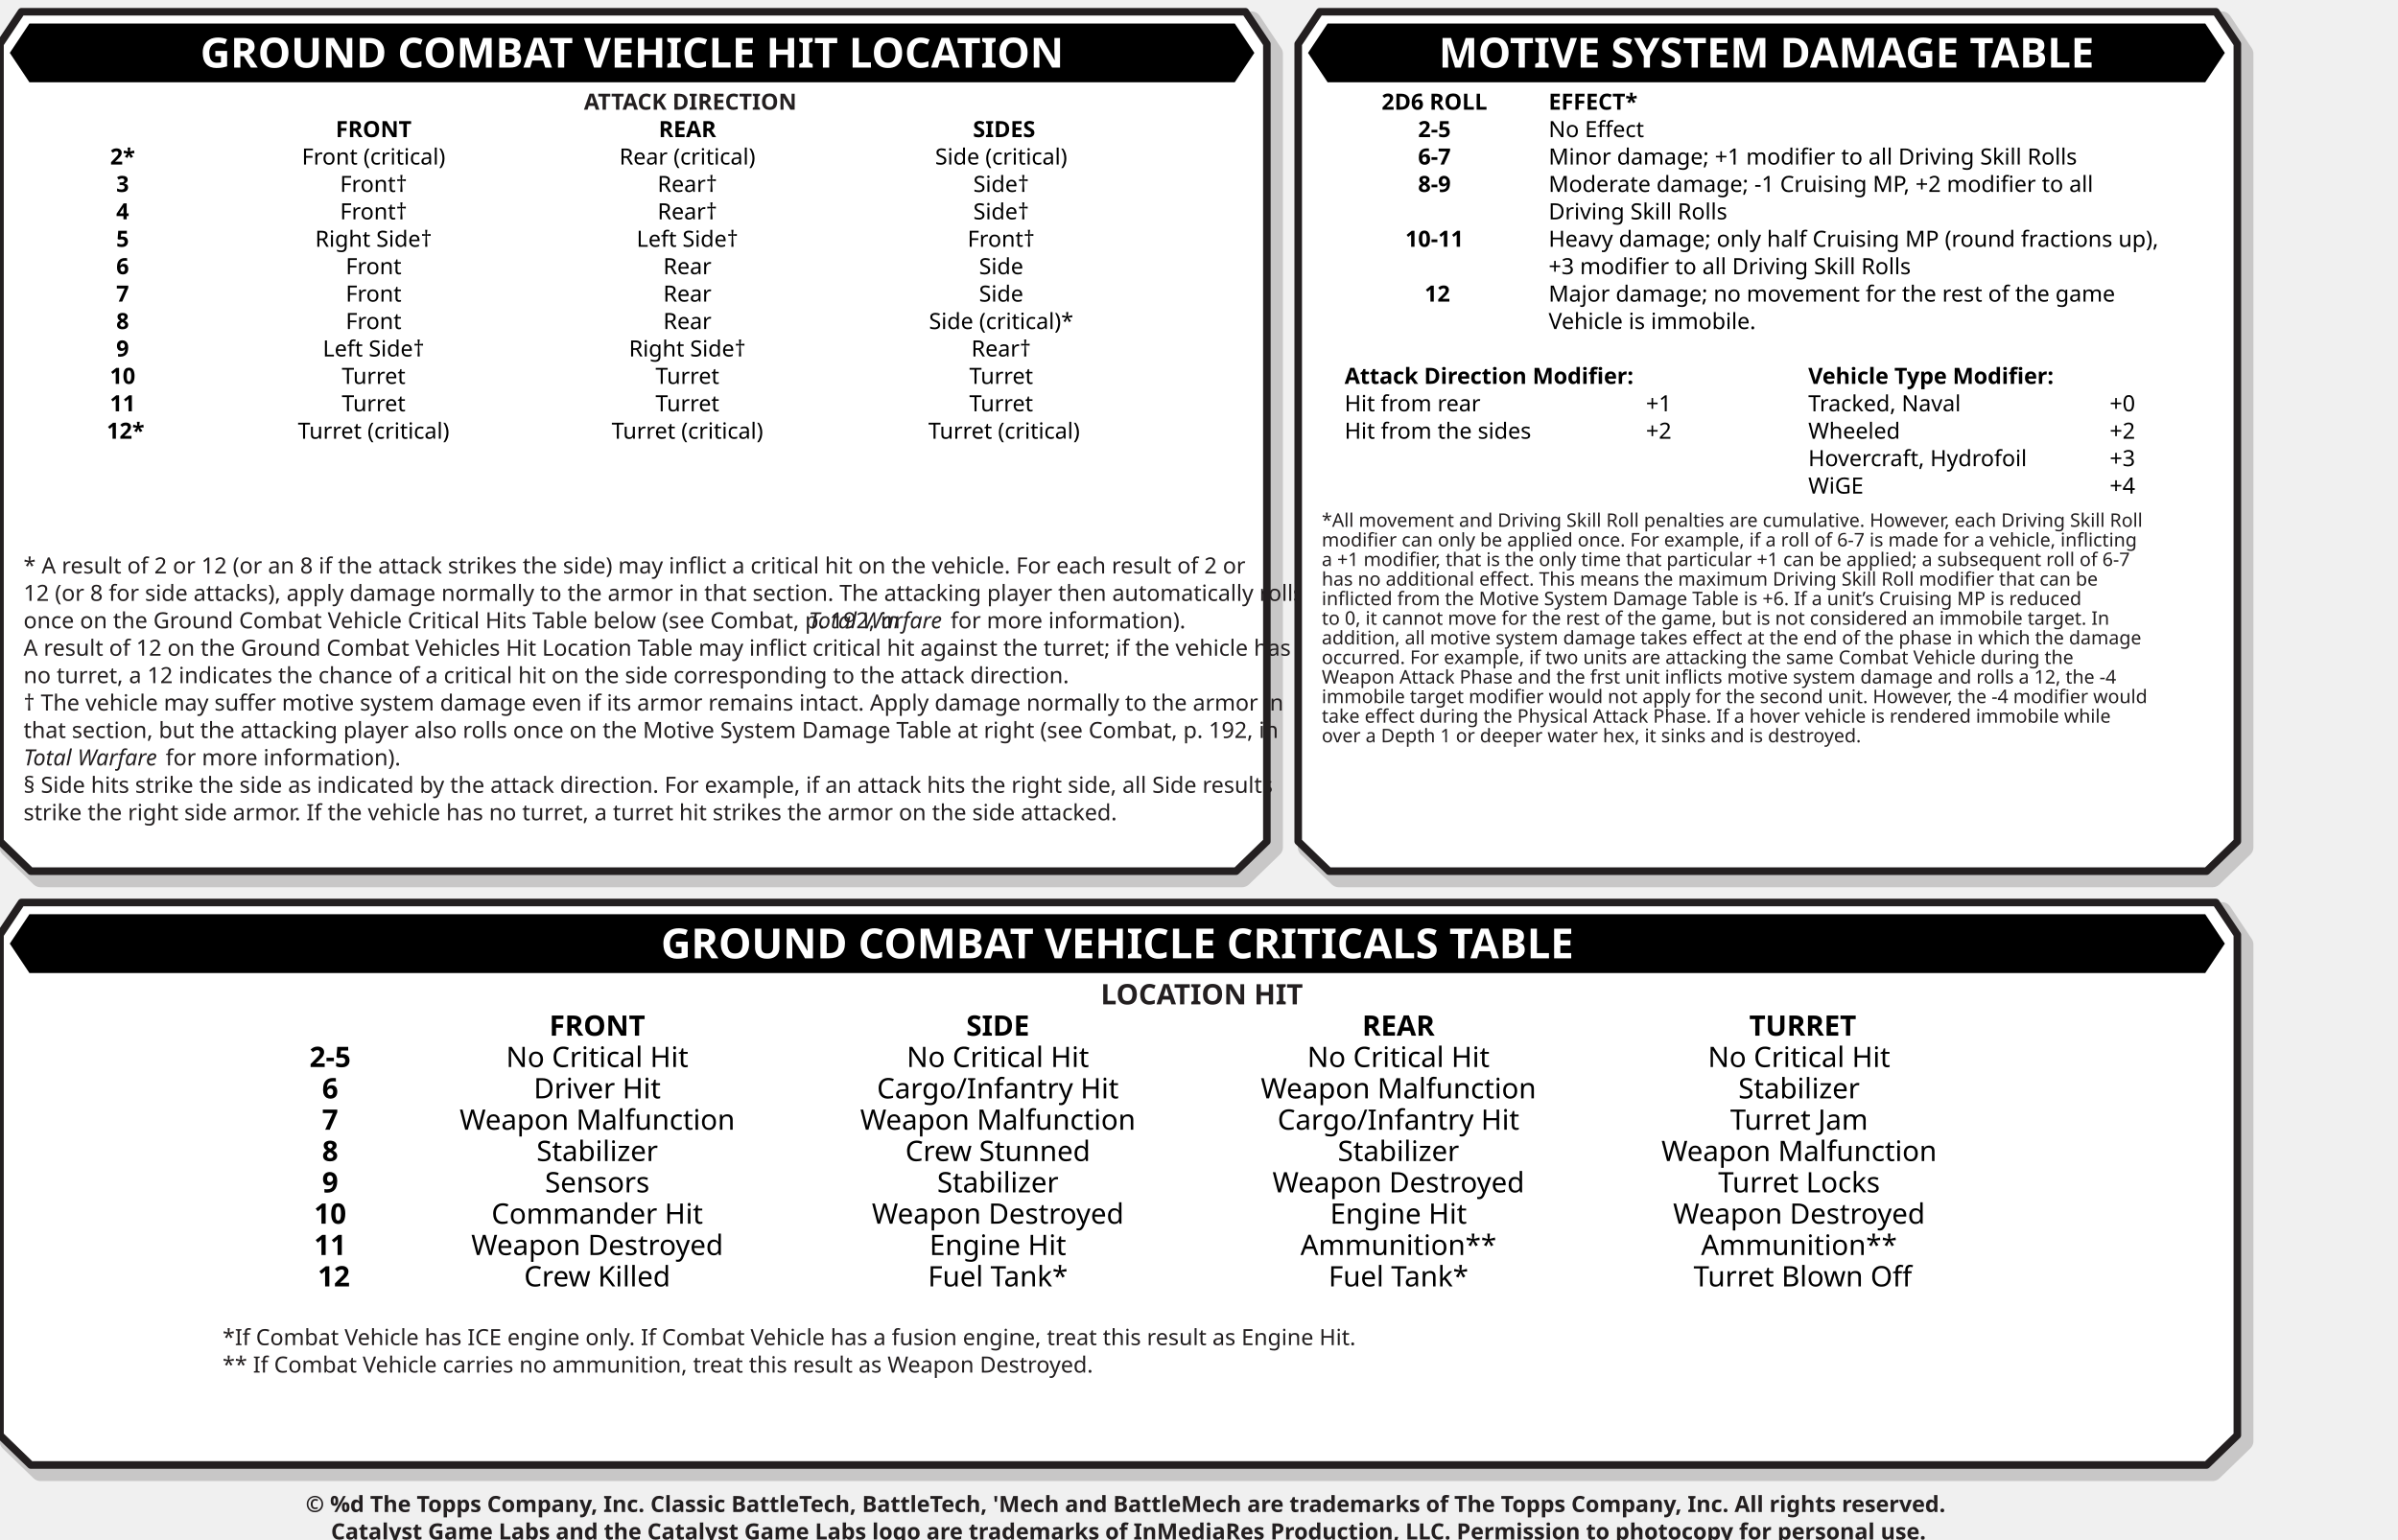
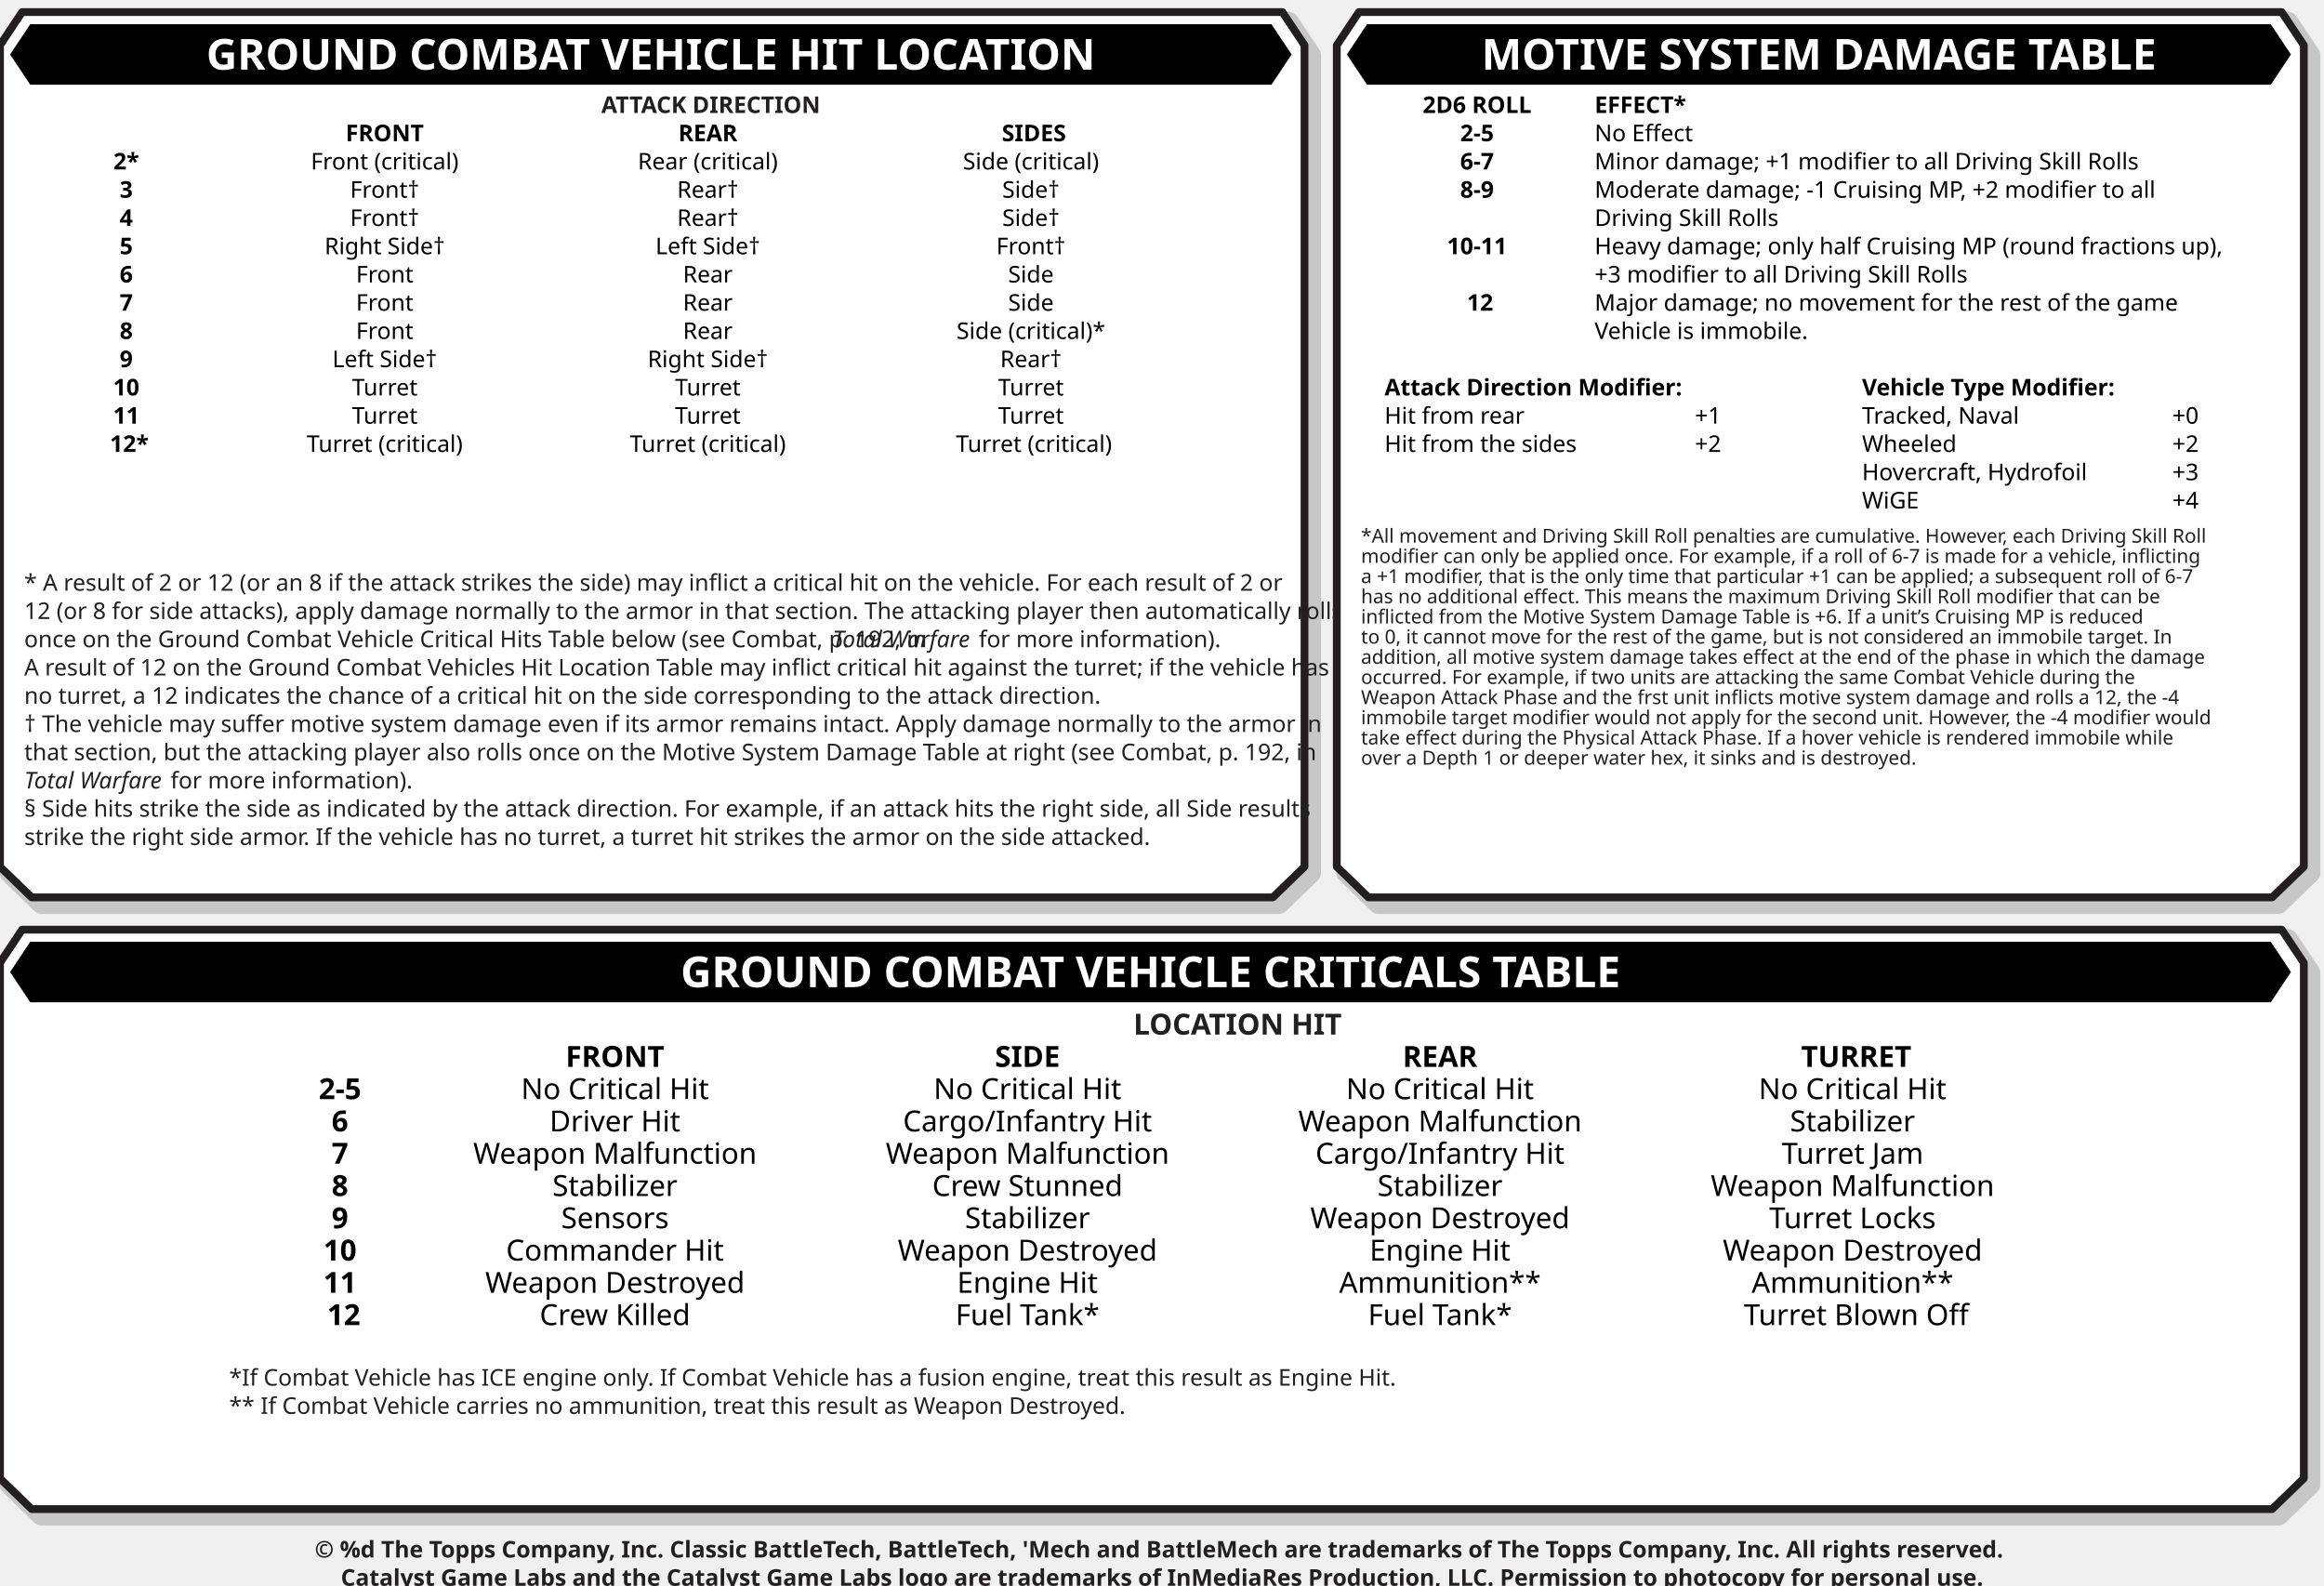
- <svg xmlns="http://www.w3.org/2000/svg" contentScriptType="text/ecmascript" width="612" zoomAndPan="magnify" contentStyleType="text/css" height="393.0" preserveAspectRatio="xMidYMid meet" version="1.0">
-   <text font-size="5.7px" transform="translate (288.0 393.0)" fill="#231f20" text-anchor="middle" font-family="Eurostile" id="footer" font-weight="bold">
-     <tspan lengthAdjust="spacingAndGlyphs" x="0.0" id="tspanCopyright" y="-7.000" textLength="547.200">© %d The Topps Company, Inc. Classic BattleTech, BattleTech, 'Mech and BattleMech are trademarks of The Topps Company, Inc. All rights reserved.</tspan>
-     <tspan lengthAdjust="spacingAndGlyphs" x="0.0" y="0" textLength="518.400">Catalyst Game Labs and the Catalyst Game Labs logo are trademarks of InMediaRes Production, LLC. Permission to photocopy for personal use.</tspan>
-   </text>
-   <g transform="translate (0.000 3.000)">
-     <g>
-       <path fill="#ffffff" d="M 2.5,10.714 L 7.975,2.500 L 319.345,2.500 l 5.475,8.214 L 324.820,213.300 l -7.845,7.600 L 10.345,220.900 l -7.845,-7.600 Z" stroke-width="5.2" stroke-linejoin="round" stroke="#c8c7c7" />
-       <path fill="#ffffff" d="M 0.0,8.214 L 5.475,0.000 L 317.845,0.000 l 5.475,8.214 L 323.320,211.800 l -7.845,7.600 L 7.845,219.400 l -7.845,-7.600 Z" stroke-width="1.932" stroke-linejoin="round" stroke="#231f20" />
-       <g transform="translate (2.5,3.0)">
-         <path fill="#000000" d="M 0,7.500 l 4.999,-7.500 h 307.630 l 4.999,7.500 l -4.999,7.500 h -307.630 Z" />
-         <text x="158.814" y="11.250" fill="#ffffff" text-anchor="middle" style="font-family:Eurostile;font-size:10.600px;font-weight:bold;font-style:normal" textLength="198.545" lengthAdjust="spacingAndGlyphs">GROUND COMBAT VEHICLE HIT LOCATION</text>
+ <svg xmlns="http://www.w3.org/2000/svg" contentScriptType="text/ecmascript" width="576.0" zoomAndPan="magnify" contentStyleType="text/css" height="393.0" preserveAspectRatio="xMidYMid meet" version="1.0">
+   <g style="mml-color-elements:" id="rs_template">
+     <text font-size="5.7px" transform="translate (288.0 393.0)" fill="#231f20" text-anchor="middle" font-family="Eurostile" id="footer" font-weight="bold">
+       <tspan lengthAdjust="spacingAndGlyphs" x="0.0" id="tspanCopyright" y="-7.000" textLength="547.200">© %d The Topps Company, Inc. Classic BattleTech, BattleTech, 'Mech and BattleMech are trademarks of The Topps Company, Inc. All rights reserved.</tspan>
+       <tspan lengthAdjust="spacingAndGlyphs" x="0.0" y="0" textLength="518.400">Catalyst Game Labs and the Catalyst Game Labs logo are trademarks of InMediaRes Production, LLC. Permission to photocopy for personal use.</tspan>
+     </text>
+     <g transform="translate (0.000 3.000)">
+       <g>
+         <path fill="#ffffff" d="M 2.5,10.714 L 7.975,2.500 L 319.345,2.500 l 5.475,8.214 L 324.820,213.300 l -7.845,7.600 L 10.345,220.900 l -7.845,-7.600 Z" stroke-width="5.2" stroke-linejoin="round" stroke="#c8c7c7" />
+         <path fill="#ffffff" d="M 0.0,8.214 L 5.475,0.000 L 317.845,0.000 l 5.475,8.214 L 323.320,211.800 l -7.845,7.600 L 7.845,219.400 l -7.845,-7.600 Z" stroke-width="1.932" stroke-linejoin="round" stroke="#231f20" />
+         <g transform="translate (2.5,3.0)">
+           <path fill="#000000" d="M 0,7.500 l 4.999,-7.500 h 307.630 l 4.999,7.500 l -4.999,7.500 h -307.630 Z" />
+           <text x="158.814" y="11.250" fill="#ffffff" text-anchor="middle" style="font-family:Eurostile;font-size:10.600px;font-weight:bold;font-style:normal" textLength="198.545" lengthAdjust="spacingAndGlyphs">GROUND COMBAT VEHICLE HIT LOCATION</text>
+         </g>
+       </g>
+       <text fill="#231f20" x="176.176" y="25.000" style="font-family:Eurostile;font-size:5.700px;font-weight:bold;font-style:normal" text-anchor="middle">ATTACK DIRECTION</text>
+       <g transform="translate (0.000 32.000)">
+         <text text-anchor="middle" style="font-family:Eurostile;font-size:5.700px;font-weight:bold;font-style:normal">
+           <tspan x="96.096" y="0.000">FRONT</tspan>
+           <tspan x="176.176" y="0.000">REAR</tspan>
+           <tspan x="256.256" y="0.000">SIDES</tspan>
+         </text>
+         <text text-anchor="middle" style="font-family:Eurostile;font-size:5.700px;font-weight:bold;font-style:normal">
+           <tspan x="32.032" y="7.000">2*</tspan>
+           <tspan x="32.032" y="14.000">3</tspan>
+           <tspan x="32.032" y="21.000">4</tspan>
+           <tspan x="32.032" y="28.000">5</tspan>
+           <tspan x="32.032" y="35.000">6</tspan>
+           <tspan x="32.032" y="42.000">7</tspan>
+           <tspan x="32.032" y="49.000">8</tspan>
+           <tspan x="32.032" y="56.000">9</tspan>
+           <tspan x="32.032" y="63.000">10</tspan>
+           <tspan x="32.032" y="70.000">11</tspan>
+           <tspan x="32.032" y="77.000">12*</tspan>
+         </text>
+         <text text-anchor="middle" style="font-family:Eurostile;font-size:5.700px;font-weight:normal;font-style:normal">
+           <tspan x="96.096" y="7.000">Front (critical)</tspan>
+           <tspan x="176.176" y="7.000">Rear (critical)</tspan>
+           <tspan x="256.256" y="7.000">Side (critical)</tspan>
+           <tspan x="96.096" y="14.000">Front†</tspan>
+           <tspan x="176.176" y="14.000">Rear†</tspan>
+           <tspan x="256.256" y="14.000">Side†</tspan>
+           <tspan x="96.096" y="21.000">Front†</tspan>
+           <tspan x="176.176" y="21.000">Rear†</tspan>
+           <tspan x="256.256" y="21.000">Side†</tspan>
+           <tspan x="96.096" y="28.000">Right Side†</tspan>
+           <tspan x="176.176" y="28.000">Left Side†</tspan>
+           <tspan x="256.256" y="28.000">Front†</tspan>
+           <tspan x="96.096" y="35.000">Front</tspan>
+           <tspan x="176.176" y="35.000">Rear</tspan>
+           <tspan x="256.256" y="35.000">Side</tspan>
+           <tspan x="96.096" y="42.000">Front</tspan>
+           <tspan x="176.176" y="42.000">Rear</tspan>
+           <tspan x="256.256" y="42.000">Side</tspan>
+           <tspan x="96.096" y="49.000">Front</tspan>
+           <tspan x="176.176" y="49.000">Rear</tspan>
+           <tspan x="256.256" y="49.000">Side (critical)*</tspan>
+           <tspan x="96.096" y="56.000">Left Side†</tspan>
+           <tspan x="176.176" y="56.000">Right Side†</tspan>
+           <tspan x="256.256" y="56.000">Rear†</tspan>
+           <tspan x="96.096" y="63.000">Turret</tspan>
+           <tspan x="176.176" y="63.000">Turret</tspan>
+           <tspan x="256.256" y="63.000">Turret</tspan>
+           <tspan x="96.096" y="70.000">Turret</tspan>
+           <tspan x="176.176" y="70.000">Turret</tspan>
+           <tspan x="256.256" y="70.000">Turret</tspan>
+           <tspan x="96.096" y="77.000">Turret (critical)</tspan>
+           <tspan x="176.176" y="77.000">Turret (critical)</tspan>
+           <tspan x="256.256" y="77.000">Turret (critical)</tspan>
+         </text>
+       </g>
+       <g transform="translate(0,136.400)">
+         <text x="6.000" y="7.000" fill="#231f20" text-anchor="start" style="font-family:Eurostile;font-size:5.700px;font-weight:normal;font-style:normal" textLength="311.320" lengthAdjust="spacingAndGlyphs">* A result of 2 or 12 (or an 8 if the attack strikes the side) may inflict a critical hit on the vehicle. For each result of 2 or</text>
+         <text x="6.000" y="14.000" fill="#231f20" text-anchor="start" style="font-family:Eurostile;font-size:5.700px;font-weight:normal;font-style:normal" textLength="311.320" lengthAdjust="spacingAndGlyphs">12 (or 8 for side attacks), apply damage normally to the armor in that section. The attacking player then automatically rolls</text>
+         <text x="6.000" y="21.000" fill="#231f20" text-anchor="start" style="font-family:Eurostile;font-size:5.700px;font-weight:normal;font-style:normal" textLength="200.326" lengthAdjust="spacingAndGlyphs">once on the Ground Combat Vehicle Critical Hits Table below (see Combat, p. 192, in </text>
+         <text x="206.326" y="21.000" fill="#231f20" text-anchor="start" style="font-family:Eurostile;font-size:5.700px;font-weight:normal;font-style:italic" textLength="33.425" lengthAdjust="spacingAndGlyphs">Total Warfare</text>
+         <text x="242.595" y="21.000" fill="#231f20" text-anchor="start" style="font-family:Eurostile;font-size:5.700px;font-weight:normal;font-style:normal" textLength="53.281" lengthAdjust="spacingAndGlyphs"> for more information).</text>
+         <text x="6.000" y="28.000" fill="#231f20" text-anchor="start" style="font-family:Eurostile;font-size:5.700px;font-weight:normal;font-style:normal" textLength="311.320" lengthAdjust="spacingAndGlyphs">A result of 12 on the Ground Combat Vehicles Hit Location Table may inflict critical hit against the turret; if the vehicle has</text>
+         <text fill="#231f20" x="6.000" y="35.000" style="font-family:Eurostile;font-size:5.700px;font-weight:normal;font-style:normal" text-anchor="start">no turret, a 12 indicates the chance of a critical hit on the side corresponding to the attack direction.</text>
+         <text x="6.000" y="42.000" fill="#231f20" text-anchor="start" style="font-family:Eurostile;font-size:5.700px;font-weight:normal;font-style:normal" textLength="311.320" lengthAdjust="spacingAndGlyphs">† The vehicle may suffer motive system damage even if its armor remains intact. Apply damage normally to the armor in</text>
+         <text x="6.000" y="49.000" fill="#231f20" text-anchor="start" style="font-family:Eurostile;font-size:5.700px;font-weight:normal;font-style:normal" textLength="311.320" lengthAdjust="spacingAndGlyphs">that section, but the attacking player also rolls once on the Motive System Damage Table at right (see Combat, p. 192, in</text>
+         <text x="6.000" y="56.000" fill="#231f20" text-anchor="start" style="font-family:Eurostile;font-size:5.700px;font-weight:normal;font-style:italic" textLength="33.425" lengthAdjust="spacingAndGlyphs">Total Warfare</text>
+         <text x="42.269" y="56.000" fill="#231f20" text-anchor="start" style="font-family:Eurostile;font-size:5.700px;font-weight:normal;font-style:normal" textLength="53.281" lengthAdjust="spacingAndGlyphs"> for more information).</text>
+         <text x="6.000" y="63.000" fill="#231f20" text-anchor="start" style="font-family:Eurostile;font-size:5.700px;font-weight:normal;font-style:normal" textLength="311.320" lengthAdjust="spacingAndGlyphs">§ Side hits strike the side as indicated by the attack direction. For example, if an attack hits the right side, all Side results</text>
+         <text fill="#231f20" x="6.000" y="70.000" style="font-family:Eurostile;font-size:5.700px;font-weight:normal;font-style:normal" text-anchor="start">strike the right side armor. If the vehicle has no turret, a turret hit strikes the armor on the side attacked.</text>
      </g>
    </g>
-     <text fill="#231f20" x="176.176" y="25.000" style="font-family:Eurostile;font-size:5.700px;font-weight:bold;font-style:normal" text-anchor="middle">ATTACK DIRECTION</text>
-     <g transform="translate (0.000 32.000)">
-       <text text-anchor="middle" style="font-family:Eurostile;font-size:5.700px;font-weight:bold;font-style:normal">
-         <tspan x="96.096" y="0.000">FRONT</tspan>
-         <tspan x="176.176" y="0.000">REAR</tspan>
-         <tspan x="256.256" y="0.000">SIDES</tspan>
-       </text>
-       <text text-anchor="middle" style="font-family:Eurostile;font-size:5.700px;font-weight:bold;font-style:normal">
-         <tspan x="32.032" y="7.000">2*</tspan>
-         <tspan x="32.032" y="14.000">3</tspan>
-         <tspan x="32.032" y="21.000">4</tspan>
-         <tspan x="32.032" y="28.000">5</tspan>
-         <tspan x="32.032" y="35.000">6</tspan>
-         <tspan x="32.032" y="42.000">7</tspan>
-         <tspan x="32.032" y="49.000">8</tspan>
-         <tspan x="32.032" y="56.000">9</tspan>
-         <tspan x="32.032" y="63.000">10</tspan>
-         <tspan x="32.032" y="70.000">11</tspan>
-         <tspan x="32.032" y="77.000">12*</tspan>
-       </text>
-       <text text-anchor="middle" style="font-family:Eurostile;font-size:5.700px;font-weight:normal;font-style:normal">
-         <tspan x="96.096" y="7.000">Front (critical)</tspan>
-         <tspan x="176.176" y="7.000">Rear (critical)</tspan>
-         <tspan x="256.256" y="7.000">Side (critical)</tspan>
-         <tspan x="96.096" y="14.000">Front†</tspan>
-         <tspan x="176.176" y="14.000">Rear†</tspan>
-         <tspan x="256.256" y="14.000">Side†</tspan>
-         <tspan x="96.096" y="21.000">Front†</tspan>
-         <tspan x="176.176" y="21.000">Rear†</tspan>
-         <tspan x="256.256" y="21.000">Side†</tspan>
-         <tspan x="96.096" y="28.000">Right Side†</tspan>
-         <tspan x="176.176" y="28.000">Left Side†</tspan>
-         <tspan x="256.256" y="28.000">Front†</tspan>
-         <tspan x="96.096" y="35.000">Front</tspan>
-         <tspan x="176.176" y="35.000">Rear</tspan>
-         <tspan x="256.256" y="35.000">Side</tspan>
-         <tspan x="96.096" y="42.000">Front</tspan>
-         <tspan x="176.176" y="42.000">Rear</tspan>
-         <tspan x="256.256" y="42.000">Side</tspan>
-         <tspan x="96.096" y="49.000">Front</tspan>
-         <tspan x="176.176" y="49.000">Rear</tspan>
-         <tspan x="256.256" y="49.000">Side (critical)*</tspan>
-         <tspan x="96.096" y="56.000">Left Side†</tspan>
-         <tspan x="176.176" y="56.000">Right Side†</tspan>
-         <tspan x="256.256" y="56.000">Rear†</tspan>
-         <tspan x="96.096" y="63.000">Turret</tspan>
-         <tspan x="176.176" y="63.000">Turret</tspan>
-         <tspan x="256.256" y="63.000">Turret</tspan>
-         <tspan x="96.096" y="70.000">Turret</tspan>
-         <tspan x="176.176" y="70.000">Turret</tspan>
-         <tspan x="256.256" y="70.000">Turret</tspan>
-         <tspan x="96.096" y="77.000">Turret (critical)</tspan>
-         <tspan x="176.176" y="77.000">Turret (critical)</tspan>
-         <tspan x="256.256" y="77.000">Turret (critical)</tspan>
-       </text>
+     <g transform="translate (331.320 3.000)">
+       <g>
+         <path fill="#ffffff" d="M 2.5,10.714 L 7.975,2.500 L 235.705,2.500 l 5.475,8.214 L 241.180,213.300 l -7.845,7.600 L 10.345,220.900 l -7.845,-7.600 Z" stroke-width="5.2" stroke-linejoin="round" stroke="#c8c7c7" />
+         <path fill="#ffffff" d="M 0.0,8.214 L 5.475,0.000 L 234.205,0.000 l 5.475,8.214 L 239.680,211.800 l -7.845,7.600 L 7.845,219.400 l -7.845,-7.600 Z" stroke-width="1.932" stroke-linejoin="round" stroke="#231f20" />
+         <g transform="translate (2.5,3.0)">
+           <path fill="#000000" d="M 0,7.500 l 4.999,-7.500 h 223.990 l 4.999,7.500 l -4.999,7.500 h -223.990 Z" />
+           <text x="116.994" y="11.250" fill="#ffffff" text-anchor="middle" style="font-family:Eurostile;font-size:10.600px;font-weight:bold;font-style:normal" textLength="157.417" lengthAdjust="spacingAndGlyphs">MOTIVE SYSTEM DAMAGE TABLE</text>
+         </g>
+       </g>
+       <g transform="translate (0.000 25.000)">
+         <text text-anchor="start" style="font-family:Eurostile;font-size:5.700px;font-weight:bold;font-style:normal">
+           <tspan x="63.904" y="0.000">EFFECT*</tspan>
+         </text>
+         <text text-anchor="middle" style="font-family:Eurostile;font-size:5.700px;font-weight:bold;font-style:normal">
+           <tspan x="35.502" y="0.000">2D6 ROLL</tspan>
+           <tspan x="35.502" y="7.000">2-5</tspan>
+           <tspan x="35.502" y="14.000">6-7</tspan>
+           <tspan x="35.502" y="21.000">8-9</tspan>
+           <tspan x="35.502" y="35.000">10-11</tspan>
+           <tspan x="35.502" y="49.000">12</tspan>
+         </text>
+         <text text-anchor="start" style="font-family:Eurostile;font-size:5.700px;font-weight:normal;font-style:normal">
+           <tspan x="63.904" y="7.000">No Effect</tspan>
+           <tspan x="63.904" y="14.000">Minor damage; +1 modifier to all Driving Skill Rolls</tspan>
+           <tspan x="63.904" y="21.000">Moderate damage; -1 Cruising MP, +2 modifier to all</tspan>
+           <tspan x="63.904" y="28.000">Driving Skill Rolls</tspan>
+           <tspan x="63.904" y="35.000">Heavy damage; only half Cruising MP (round fractions up),</tspan>
+           <tspan x="63.904" y="42.000">+3 modifier to all Driving Skill Rolls</tspan>
+           <tspan x="63.904" y="49.000">Major damage; no movement for the rest of the game</tspan>
+           <tspan x="63.904" y="56.000">Vehicle is immobile.</tspan>
+         </text>
+       </g>
+       <g transform="translate (0.000 95.000)">
+         <text text-anchor="start" style="font-family:Eurostile;font-size:5.700px;font-weight:bold;font-style:normal">
+           <tspan x="11.834" y="0.000">Attack Direction Modifier:</tspan>
+         </text>
+         <text text-anchor="start" style="font-family:Eurostile;font-size:5.700px;font-weight:normal;font-style:normal">
+           <tspan x="11.834" y="7.000">Hit from rear</tspan>
+           <tspan x="88.755" y="7.000">+1</tspan>
+           <tspan x="11.834" y="14.000">Hit from the sides</tspan>
+           <tspan x="88.755" y="14.000">+2</tspan>
+         </text>
+       </g>
+       <g transform="translate (118.340 95.000)">
+         <text text-anchor="start" style="font-family:Eurostile;font-size:5.700px;font-weight:bold;font-style:normal">
+           <tspan x="11.834" y="0.000">Vehicle Type Modifier:</tspan>
+         </text>
+         <text text-anchor="start" style="font-family:Eurostile;font-size:5.700px;font-weight:normal;font-style:normal">
+           <tspan x="11.834" y="7.000">Tracked, Naval</tspan>
+           <tspan x="88.755" y="7.000">+0</tspan>
+           <tspan x="11.834" y="14.000">Wheeled</tspan>
+           <tspan x="88.755" y="14.000">+2</tspan>
+           <tspan x="11.834" y="21.000">Hovercraft, Hydrofoil</tspan>
+           <tspan x="88.755" y="21.000">+3</tspan>
+           <tspan x="11.834" y="28.000">WiGE</tspan>
+           <tspan x="88.755" y="28.000">+4</tspan>
+         </text>
+       </g>
+       <text x="6.000" y="131.500" fill="#231f20" text-anchor="start" style="font-family:Eurostile;font-size:4.800px;font-weight:normal;font-style:normal" textLength="227.680" lengthAdjust="spacingAndGlyphs">*All movement and Driving Skill Roll penalties are cumulative. However, each Driving Skill Roll</text>
+       <text x="6.000" y="136.500" fill="#231f20" text-anchor="start" style="font-family:Eurostile;font-size:4.800px;font-weight:normal;font-style:normal" textLength="227.680" lengthAdjust="spacingAndGlyphs">modifier can only be applied once. For example, if a roll of 6-7 is made for a vehicle, inflicting</text>
+       <text x="6.000" y="141.500" fill="#231f20" text-anchor="start" style="font-family:Eurostile;font-size:4.800px;font-weight:normal;font-style:normal" textLength="227.680" lengthAdjust="spacingAndGlyphs">a +1 modifier, that is the only time that particular +1 can be applied; a subsequent roll of 6-7</text>
+       <text x="6.000" y="146.500" fill="#231f20" text-anchor="start" style="font-family:Eurostile;font-size:4.800px;font-weight:normal;font-style:normal" textLength="227.680" lengthAdjust="spacingAndGlyphs">has no additional effect. This means the maximum Driving Skill Roll modifier that can be</text>
+       <text x="6.000" y="151.500" fill="#231f20" text-anchor="start" style="font-family:Eurostile;font-size:4.800px;font-weight:normal;font-style:normal" textLength="227.680" lengthAdjust="spacingAndGlyphs">inflicted from the Motive System Damage Table is +6. If a unit’s Cruising MP is reduced</text>
+       <text x="6.000" y="156.500" fill="#231f20" text-anchor="start" style="font-family:Eurostile;font-size:4.800px;font-weight:normal;font-style:normal" textLength="227.680" lengthAdjust="spacingAndGlyphs">to 0, it cannot move for the rest of the game, but is not considered an immobile target. In</text>
+       <text x="6.000" y="161.500" fill="#231f20" text-anchor="start" style="font-family:Eurostile;font-size:4.800px;font-weight:normal;font-style:normal" textLength="227.680" lengthAdjust="spacingAndGlyphs">addition, all motive system damage takes effect at the end of the phase in which the damage</text>
+       <text x="6.000" y="166.500" fill="#231f20" text-anchor="start" style="font-family:Eurostile;font-size:4.800px;font-weight:normal;font-style:normal" textLength="227.680" lengthAdjust="spacingAndGlyphs">occurred. For example, if two units are attacking the same Combat Vehicle during the</text>
+       <text x="6.000" y="171.500" fill="#231f20" text-anchor="start" style="font-family:Eurostile;font-size:4.800px;font-weight:normal;font-style:normal" textLength="227.680" lengthAdjust="spacingAndGlyphs">Weapon Attack Phase and the frst unit inflicts motive system damage and rolls a 12, the -4</text>
+       <text x="6.000" y="176.500" fill="#231f20" text-anchor="start" style="font-family:Eurostile;font-size:4.800px;font-weight:normal;font-style:normal" textLength="227.680" lengthAdjust="spacingAndGlyphs">immobile target modifier would not apply for the second unit. However, the -4 modifier would</text>
+       <text x="6.000" y="181.500" fill="#231f20" text-anchor="start" style="font-family:Eurostile;font-size:4.800px;font-weight:normal;font-style:normal" textLength="227.680" lengthAdjust="spacingAndGlyphs">take effect during the Physical Attack Phase. If a hover vehicle is rendered immobile while</text>
+       <text fill="#231f20" x="6.000" y="186.500" style="font-family:Eurostile;font-size:4.800px;font-weight:normal;font-style:normal" text-anchor="start">over a Depth 1 or deeper water hex, it sinks and is destroyed.</text>
    </g>
-     <g transform="translate(0,136.400)">
-       <text x="6.000" y="7.000" fill="#231f20" text-anchor="start" style="font-family:Eurostile;font-size:5.700px;font-weight:normal;font-style:normal" textLength="311.320" lengthAdjust="spacingAndGlyphs">* A result of 2 or 12 (or an 8 if the attack strikes the side) may inflict a critical hit on the vehicle. For each result of 2 or</text>
-       <text x="6.000" y="14.000" fill="#231f20" text-anchor="start" style="font-family:Eurostile;font-size:5.700px;font-weight:normal;font-style:normal" textLength="311.320" lengthAdjust="spacingAndGlyphs">12 (or 8 for side attacks), apply damage normally to the armor in that section. The attacking player then automatically rolls</text>
-       <text x="6.000" y="21.000" fill="#231f20" text-anchor="start" style="font-family:Eurostile;font-size:5.700px;font-weight:normal;font-style:normal" textLength="200.326" lengthAdjust="spacingAndGlyphs">once on the Ground Combat Vehicle Critical Hits Table below (see Combat, p. 192, in </text>
-       <text x="206.326" y="21.000" fill="#231f20" text-anchor="start" style="font-family:Eurostile;font-size:5.700px;font-weight:normal;font-style:italic" textLength="33.425" lengthAdjust="spacingAndGlyphs">Total Warfare</text>
-       <text x="242.595" y="21.000" fill="#231f20" text-anchor="start" style="font-family:Eurostile;font-size:5.700px;font-weight:normal;font-style:normal" textLength="53.281" lengthAdjust="spacingAndGlyphs"> for more information).</text>
-       <text x="6.000" y="28.000" fill="#231f20" text-anchor="start" style="font-family:Eurostile;font-size:5.700px;font-weight:normal;font-style:normal" textLength="311.320" lengthAdjust="spacingAndGlyphs">A result of 12 on the Ground Combat Vehicles Hit Location Table may inflict critical hit against the turret; if the vehicle has</text>
-       <text fill="#231f20" x="6.000" y="35.000" style="font-family:Eurostile;font-size:5.700px;font-weight:normal;font-style:normal" text-anchor="start">no turret, a 12 indicates the chance of a critical hit on the side corresponding to the attack direction.</text>
-       <text x="6.000" y="42.000" fill="#231f20" text-anchor="start" style="font-family:Eurostile;font-size:5.700px;font-weight:normal;font-style:normal" textLength="311.320" lengthAdjust="spacingAndGlyphs">† The vehicle may suffer motive system damage even if its armor remains intact. Apply damage normally to the armor in</text>
-       <text x="6.000" y="49.000" fill="#231f20" text-anchor="start" style="font-family:Eurostile;font-size:5.700px;font-weight:normal;font-style:normal" textLength="311.320" lengthAdjust="spacingAndGlyphs">that section, but the attacking player also rolls once on the Motive System Damage Table at right (see Combat, p. 192, in</text>
-       <text x="6.000" y="56.000" fill="#231f20" text-anchor="start" style="font-family:Eurostile;font-size:5.700px;font-weight:normal;font-style:italic" textLength="33.425" lengthAdjust="spacingAndGlyphs">Total Warfare</text>
-       <text x="42.269" y="56.000" fill="#231f20" text-anchor="start" style="font-family:Eurostile;font-size:5.700px;font-weight:normal;font-style:normal" textLength="53.281" lengthAdjust="spacingAndGlyphs"> for more information).</text>
-       <text x="6.000" y="63.000" fill="#231f20" text-anchor="start" style="font-family:Eurostile;font-size:5.700px;font-weight:normal;font-style:normal" textLength="311.320" lengthAdjust="spacingAndGlyphs">§ Side hits strike the side as indicated by the attack direction. For example, if an attack hits the right side, all Side results</text>
-       <text fill="#231f20" x="6.000" y="70.000" style="font-family:Eurostile;font-size:5.700px;font-weight:normal;font-style:normal" text-anchor="start">strike the right side armor. If the vehicle has no turret, a turret hit strikes the armor on the side attacked.</text>
+     <g transform="translate (0.000 230.400)">
+       <g>
+         <path fill="#ffffff" d="M 2.5,10.714 L 7.975,2.500 L 567.025,2.500 l 5.475,8.214 L 572.500,137.500 l -7.845,7.600 L 10.345,145.100 l -7.845,-7.600 Z" stroke-width="5.2" stroke-linejoin="round" stroke="#c8c7c7" />
+         <path fill="#ffffff" d="M 0.0,8.214 L 5.475,0.000 L 565.525,0.000 l 5.475,8.214 L 571.000,136.000 l -7.845,7.600 L 7.845,143.600 l -7.845,-7.600 Z" stroke-width="1.932" stroke-linejoin="round" stroke="#231f20" />
+         <g transform="translate (2.5,3.0)">
+           <path fill="#000000" d="M 0,7.500 l 4.999,-7.500 h 555.310 l 4.999,7.500 l -4.999,7.500 h -555.310 Z" />
+           <text x="282.654" y="11.250" fill="#ffffff" text-anchor="middle" style="font-family:Eurostile;font-size:10.600px;font-weight:bold;font-style:normal" textLength="213.991" lengthAdjust="spacingAndGlyphs">GROUND COMBAT VEHICLE CRITICALS TABLE</text>
+         </g>
+       </g>
+       <text fill="#231f20" x="306.720" y="26.000" style="font-family:Eurostile;font-size:7.200px;font-weight:bold;font-style:normal" text-anchor="middle">LOCATION HIT</text>
+       <g transform="translate (0.000 34.000)">
+         <text text-anchor="middle" style="font-family:Eurostile;font-size:7.200px;font-weight:bold;font-style:normal">
+           <tspan x="153.360" y="0.000">FRONT</tspan>
+           <tspan x="255.600" y="0.000">SIDE</tspan>
+           <tspan x="357.840" y="0.000">REAR</tspan>
+           <tspan x="460.080" y="0.000">TURRET</tspan>
+         </text>
+         <text text-anchor="middle" style="font-family:Eurostile;font-size:7.200px;font-weight:bold;font-style:normal">
+           <tspan x="85.200" y="8.000">2-5</tspan>
+           <tspan x="85.200" y="16.000">6</tspan>
+           <tspan x="85.200" y="24.000">7</tspan>
+           <tspan x="85.200" y="32.000">8</tspan>
+           <tspan x="85.200" y="40.000">9</tspan>
+           <tspan x="85.200" y="48.000">10</tspan>
+           <tspan x="85.200" y="56.000">11</tspan>
+           <tspan x="85.200" y="64.000">12</tspan>
+         </text>
+         <text text-anchor="middle" style="font-family:Eurostile;font-size:7.200px;font-weight:normal;font-style:normal">
+           <tspan x="153.360" y="8.000">No Critical Hit</tspan>
+           <tspan x="255.600" y="8.000">No Critical Hit</tspan>
+           <tspan x="357.840" y="8.000">No Critical Hit</tspan>
+           <tspan x="460.080" y="8.000">No Critical Hit</tspan>
+           <tspan x="153.360" y="16.000">Driver Hit</tspan>
+           <tspan x="255.600" y="16.000">Cargo/Infantry Hit</tspan>
+           <tspan x="357.840" y="16.000">Weapon Malfunction</tspan>
+           <tspan x="460.080" y="16.000">Stabilizer</tspan>
+           <tspan x="153.360" y="24.000">Weapon Malfunction</tspan>
+           <tspan x="255.600" y="24.000">Weapon Malfunction</tspan>
+           <tspan x="357.840" y="24.000">Cargo/Infantry Hit</tspan>
+           <tspan x="460.080" y="24.000">Turret Jam</tspan>
+           <tspan x="153.360" y="32.000">Stabilizer</tspan>
+           <tspan x="255.600" y="32.000">Crew Stunned</tspan>
+           <tspan x="357.840" y="32.000">Stabilizer</tspan>
+           <tspan x="460.080" y="32.000">Weapon Malfunction</tspan>
+           <tspan x="153.360" y="40.000">Sensors</tspan>
+           <tspan x="255.600" y="40.000">Stabilizer</tspan>
+           <tspan x="357.840" y="40.000">Weapon Destroyed</tspan>
+           <tspan x="460.080" y="40.000">Turret Locks</tspan>
+           <tspan x="153.360" y="48.000">Commander Hit</tspan>
+           <tspan x="255.600" y="48.000">Weapon Destroyed</tspan>
+           <tspan x="357.840" y="48.000">Engine Hit</tspan>
+           <tspan x="460.080" y="48.000">Weapon Destroyed</tspan>
+           <tspan x="153.360" y="56.000">Weapon Destroyed</tspan>
+           <tspan x="255.600" y="56.000">Engine Hit</tspan>
+           <tspan x="357.840" y="56.000">Ammunition**</tspan>
+           <tspan x="460.080" y="56.000">Ammunition**</tspan>
+           <tspan x="153.360" y="64.000">Crew Killed</tspan>
+           <tspan x="255.600" y="64.000">Fuel Tank*</tspan>
+           <tspan x="357.840" y="64.000">Fuel Tank*</tspan>
+           <tspan x="460.080" y="64.000">Turret Blown Off</tspan>
+         </text>
+       </g>
+       <text fill="#231f20" x="56.800" y="113.000" style="font-family:Eurostile;font-size:5.700px;font-weight:normal;font-style:normal" text-anchor="start">*If Combat Vehicle has ICE engine only. If Combat Vehicle has a fusion engine, treat this result as Engine Hit.</text>
+       <text fill="#231f20" x="56.800" y="120.000" style="font-family:Eurostile;font-size:5.700px;font-weight:normal;font-style:normal" text-anchor="start">** If Combat Vehicle carries no ammunition, treat this result as Weapon Destroyed.</text>
    </g>
  </g>
-   <g transform="translate (331.320 3.000)">
-     <g>
-       <path fill="#ffffff" d="M 2.5,10.714 L 7.975,2.500 L 235.705,2.500 l 5.475,8.214 L 241.180,213.300 l -7.845,7.600 L 10.345,220.900 l -7.845,-7.600 Z" stroke-width="5.2" stroke-linejoin="round" stroke="#c8c7c7" />
-       <path fill="#ffffff" d="M 0.0,8.214 L 5.475,0.000 L 234.205,0.000 l 5.475,8.214 L 239.680,211.800 l -7.845,7.600 L 7.845,219.400 l -7.845,-7.600 Z" stroke-width="1.932" stroke-linejoin="round" stroke="#231f20" />
-       <g transform="translate (2.5,3.0)">
-         <path fill="#000000" d="M 0,7.500 l 4.999,-7.500 h 223.990 l 4.999,7.500 l -4.999,7.500 h -223.990 Z" />
-         <text x="116.994" y="11.250" fill="#ffffff" text-anchor="middle" style="font-family:Eurostile;font-size:10.600px;font-weight:bold;font-style:normal" textLength="157.417" lengthAdjust="spacingAndGlyphs">MOTIVE SYSTEM DAMAGE TABLE</text>
-       </g>
-     </g>
-     <g transform="translate (0.000 25.000)">
-       <text text-anchor="start" style="font-family:Eurostile;font-size:5.700px;font-weight:bold;font-style:normal">
-         <tspan x="63.904" y="0.000">EFFECT*</tspan>
-       </text>
-       <text text-anchor="middle" style="font-family:Eurostile;font-size:5.700px;font-weight:bold;font-style:normal">
-         <tspan x="35.502" y="0.000">2D6 ROLL</tspan>
-         <tspan x="35.502" y="7.000">2-5</tspan>
-         <tspan x="35.502" y="14.000">6-7</tspan>
-         <tspan x="35.502" y="21.000">8-9</tspan>
-         <tspan x="35.502" y="35.000">10-11</tspan>
-         <tspan x="35.502" y="49.000">12</tspan>
-       </text>
-       <text text-anchor="start" style="font-family:Eurostile;font-size:5.700px;font-weight:normal;font-style:normal">
-         <tspan x="63.904" y="7.000">No Effect</tspan>
-         <tspan x="63.904" y="14.000">Minor damage; +1 modifier to all Driving Skill Rolls</tspan>
-         <tspan x="63.904" y="21.000">Moderate damage; -1 Cruising MP, +2 modifier to all</tspan>
-         <tspan x="63.904" y="28.000">Driving Skill Rolls</tspan>
-         <tspan x="63.904" y="35.000">Heavy damage; only half Cruising MP (round fractions up),</tspan>
-         <tspan x="63.904" y="42.000">+3 modifier to all Driving Skill Rolls</tspan>
-         <tspan x="63.904" y="49.000">Major damage; no movement for the rest of the game</tspan>
-         <tspan x="63.904" y="56.000">Vehicle is immobile.</tspan>
-       </text>
-     </g>
-     <g transform="translate (0.000 95.000)">
-       <text text-anchor="start" style="font-family:Eurostile;font-size:5.700px;font-weight:bold;font-style:normal">
-         <tspan x="11.834" y="0.000">Attack Direction Modifier:</tspan>
-       </text>
-       <text text-anchor="start" style="font-family:Eurostile;font-size:5.700px;font-weight:normal;font-style:normal">
-         <tspan x="11.834" y="7.000">Hit from rear</tspan>
-         <tspan x="88.755" y="7.000">+1</tspan>
-         <tspan x="11.834" y="14.000">Hit from the sides</tspan>
-         <tspan x="88.755" y="14.000">+2</tspan>
-       </text>
-     </g>
-     <g transform="translate (118.340 95.000)">
-       <text text-anchor="start" style="font-family:Eurostile;font-size:5.700px;font-weight:bold;font-style:normal">
-         <tspan x="11.834" y="0.000">Vehicle Type Modifier:</tspan>
-       </text>
-       <text text-anchor="start" style="font-family:Eurostile;font-size:5.700px;font-weight:normal;font-style:normal">
-         <tspan x="11.834" y="7.000">Tracked, Naval</tspan>
-         <tspan x="88.755" y="7.000">+0</tspan>
-         <tspan x="11.834" y="14.000">Wheeled</tspan>
-         <tspan x="88.755" y="14.000">+2</tspan>
-         <tspan x="11.834" y="21.000">Hovercraft, Hydrofoil</tspan>
-         <tspan x="88.755" y="21.000">+3</tspan>
-         <tspan x="11.834" y="28.000">WiGE</tspan>
-         <tspan x="88.755" y="28.000">+4</tspan>
-       </text>
-     </g>
-     <text x="6.000" y="131.500" fill="#231f20" text-anchor="start" style="font-family:Eurostile;font-size:4.800px;font-weight:normal;font-style:normal" textLength="227.680" lengthAdjust="spacingAndGlyphs">*All movement and Driving Skill Roll penalties are cumulative. However, each Driving Skill Roll</text>
-     <text x="6.000" y="136.500" fill="#231f20" text-anchor="start" style="font-family:Eurostile;font-size:4.800px;font-weight:normal;font-style:normal" textLength="227.680" lengthAdjust="spacingAndGlyphs">modifier can only be applied once. For example, if a roll of 6-7 is made for a vehicle, inflicting</text>
-     <text x="6.000" y="141.500" fill="#231f20" text-anchor="start" style="font-family:Eurostile;font-size:4.800px;font-weight:normal;font-style:normal" textLength="227.680" lengthAdjust="spacingAndGlyphs">a +1 modifier, that is the only time that particular +1 can be applied; a subsequent roll of 6-7</text>
-     <text x="6.000" y="146.500" fill="#231f20" text-anchor="start" style="font-family:Eurostile;font-size:4.800px;font-weight:normal;font-style:normal" textLength="227.680" lengthAdjust="spacingAndGlyphs">has no additional effect. This means the maximum Driving Skill Roll modifier that can be</text>
-     <text x="6.000" y="151.500" fill="#231f20" text-anchor="start" style="font-family:Eurostile;font-size:4.800px;font-weight:normal;font-style:normal" textLength="227.680" lengthAdjust="spacingAndGlyphs">inflicted from the Motive System Damage Table is +6. If a unit’s Cruising MP is reduced</text>
-     <text x="6.000" y="156.500" fill="#231f20" text-anchor="start" style="font-family:Eurostile;font-size:4.800px;font-weight:normal;font-style:normal" textLength="227.680" lengthAdjust="spacingAndGlyphs">to 0, it cannot move for the rest of the game, but is not considered an immobile target. In</text>
-     <text x="6.000" y="161.500" fill="#231f20" text-anchor="start" style="font-family:Eurostile;font-size:4.800px;font-weight:normal;font-style:normal" textLength="227.680" lengthAdjust="spacingAndGlyphs">addition, all motive system damage takes effect at the end of the phase in which the damage</text>
-     <text x="6.000" y="166.500" fill="#231f20" text-anchor="start" style="font-family:Eurostile;font-size:4.800px;font-weight:normal;font-style:normal" textLength="227.680" lengthAdjust="spacingAndGlyphs">occurred. For example, if two units are attacking the same Combat Vehicle during the</text>
-     <text x="6.000" y="171.500" fill="#231f20" text-anchor="start" style="font-family:Eurostile;font-size:4.800px;font-weight:normal;font-style:normal" textLength="227.680" lengthAdjust="spacingAndGlyphs">Weapon Attack Phase and the frst unit inflicts motive system damage and rolls a 12, the -4</text>
-     <text x="6.000" y="176.500" fill="#231f20" text-anchor="start" style="font-family:Eurostile;font-size:4.800px;font-weight:normal;font-style:normal" textLength="227.680" lengthAdjust="spacingAndGlyphs">immobile target modifier would not apply for the second unit. However, the -4 modifier would</text>
-     <text x="6.000" y="181.500" fill="#231f20" text-anchor="start" style="font-family:Eurostile;font-size:4.800px;font-weight:normal;font-style:normal" textLength="227.680" lengthAdjust="spacingAndGlyphs">take effect during the Physical Attack Phase. If a hover vehicle is rendered immobile while</text>
-     <text fill="#231f20" x="6.000" y="186.500" style="font-family:Eurostile;font-size:4.800px;font-weight:normal;font-style:normal" text-anchor="start">over a Depth 1 or deeper water hex, it sinks and is destroyed.</text>
-   </g>
-   <g transform="translate (0.000 230.400)">
-     <g>
-       <path fill="#ffffff" d="M 2.5,10.714 L 7.975,2.500 L 567.025,2.500 l 5.475,8.214 L 572.500,137.500 l -7.845,7.600 L 10.345,145.100 l -7.845,-7.600 Z" stroke-width="5.2" stroke-linejoin="round" stroke="#c8c7c7" />
-       <path fill="#ffffff" d="M 0.0,8.214 L 5.475,0.000 L 565.525,0.000 l 5.475,8.214 L 571.000,136.000 l -7.845,7.600 L 7.845,143.600 l -7.845,-7.600 Z" stroke-width="1.932" stroke-linejoin="round" stroke="#231f20" />
-       <g transform="translate (2.5,3.0)">
-         <path fill="#000000" d="M 0,7.500 l 4.999,-7.500 h 555.310 l 4.999,7.500 l -4.999,7.500 h -555.310 Z" />
-         <text x="282.654" y="11.250" fill="#ffffff" text-anchor="middle" style="font-family:Eurostile;font-size:10.600px;font-weight:bold;font-style:normal" textLength="213.991" lengthAdjust="spacingAndGlyphs">GROUND COMBAT VEHICLE CRITICALS TABLE</text>
-       </g>
-     </g>
-     <text fill="#231f20" x="306.720" y="26.000" style="font-family:Eurostile;font-size:7.200px;font-weight:bold;font-style:normal" text-anchor="middle">LOCATION HIT</text>
-     <g transform="translate (0.000 34.000)">
-       <text text-anchor="middle" style="font-family:Eurostile;font-size:7.200px;font-weight:bold;font-style:normal">
-         <tspan x="153.360" y="0.000">FRONT</tspan>
-         <tspan x="255.600" y="0.000">SIDE</tspan>
-         <tspan x="357.840" y="0.000">REAR</tspan>
-         <tspan x="460.080" y="0.000">TURRET</tspan>
-       </text>
-       <text text-anchor="middle" style="font-family:Eurostile;font-size:7.200px;font-weight:bold;font-style:normal">
-         <tspan x="85.200" y="8.000">2-5</tspan>
-         <tspan x="85.200" y="16.000">6</tspan>
-         <tspan x="85.200" y="24.000">7</tspan>
-         <tspan x="85.200" y="32.000">8</tspan>
-         <tspan x="85.200" y="40.000">9</tspan>
-         <tspan x="85.200" y="48.000">10</tspan>
-         <tspan x="85.200" y="56.000">11</tspan>
-         <tspan x="85.200" y="64.000">12</tspan>
-       </text>
-       <text text-anchor="middle" style="font-family:Eurostile;font-size:7.200px;font-weight:normal;font-style:normal">
-         <tspan x="153.360" y="8.000">No Critical Hit</tspan>
-         <tspan x="255.600" y="8.000">No Critical Hit</tspan>
-         <tspan x="357.840" y="8.000">No Critical Hit</tspan>
-         <tspan x="460.080" y="8.000">No Critical Hit</tspan>
-         <tspan x="153.360" y="16.000">Driver Hit</tspan>
-         <tspan x="255.600" y="16.000">Cargo/Infantry Hit</tspan>
-         <tspan x="357.840" y="16.000">Weapon Malfunction</tspan>
-         <tspan x="460.080" y="16.000">Stabilizer</tspan>
-         <tspan x="153.360" y="24.000">Weapon Malfunction</tspan>
-         <tspan x="255.600" y="24.000">Weapon Malfunction</tspan>
-         <tspan x="357.840" y="24.000">Cargo/Infantry Hit</tspan>
-         <tspan x="460.080" y="24.000">Turret Jam</tspan>
-         <tspan x="153.360" y="32.000">Stabilizer</tspan>
-         <tspan x="255.600" y="32.000">Crew Stunned</tspan>
-         <tspan x="357.840" y="32.000">Stabilizer</tspan>
-         <tspan x="460.080" y="32.000">Weapon Malfunction</tspan>
-         <tspan x="153.360" y="40.000">Sensors</tspan>
-         <tspan x="255.600" y="40.000">Stabilizer</tspan>
-         <tspan x="357.840" y="40.000">Weapon Destroyed</tspan>
-         <tspan x="460.080" y="40.000">Turret Locks</tspan>
-         <tspan x="153.360" y="48.000">Commander Hit</tspan>
-         <tspan x="255.600" y="48.000">Weapon Destroyed</tspan>
-         <tspan x="357.840" y="48.000">Engine Hit</tspan>
-         <tspan x="460.080" y="48.000">Weapon Destroyed</tspan>
-         <tspan x="153.360" y="56.000">Weapon Destroyed</tspan>
-         <tspan x="255.600" y="56.000">Engine Hit</tspan>
-         <tspan x="357.840" y="56.000">Ammunition**</tspan>
-         <tspan x="460.080" y="56.000">Ammunition**</tspan>
-         <tspan x="153.360" y="64.000">Crew Killed</tspan>
-         <tspan x="255.600" y="64.000">Fuel Tank*</tspan>
-         <tspan x="357.840" y="64.000">Fuel Tank*</tspan>
-         <tspan x="460.080" y="64.000">Turret Blown Off</tspan>
-       </text>
-     </g>
-     <text fill="#231f20" x="56.800" y="113.000" style="font-family:Eurostile;font-size:5.700px;font-weight:normal;font-style:normal" text-anchor="start">*If Combat Vehicle has ICE engine only. If Combat Vehicle has a fusion engine, treat this result as Engine Hit.</text>
-     <text fill="#231f20" x="56.800" y="120.000" style="font-family:Eurostile;font-size:5.700px;font-weight:normal;font-style:normal" text-anchor="start">** If Combat Vehicle carries no ammunition, treat this result as Weapon Destroyed.</text>
-   </g>
</svg>
